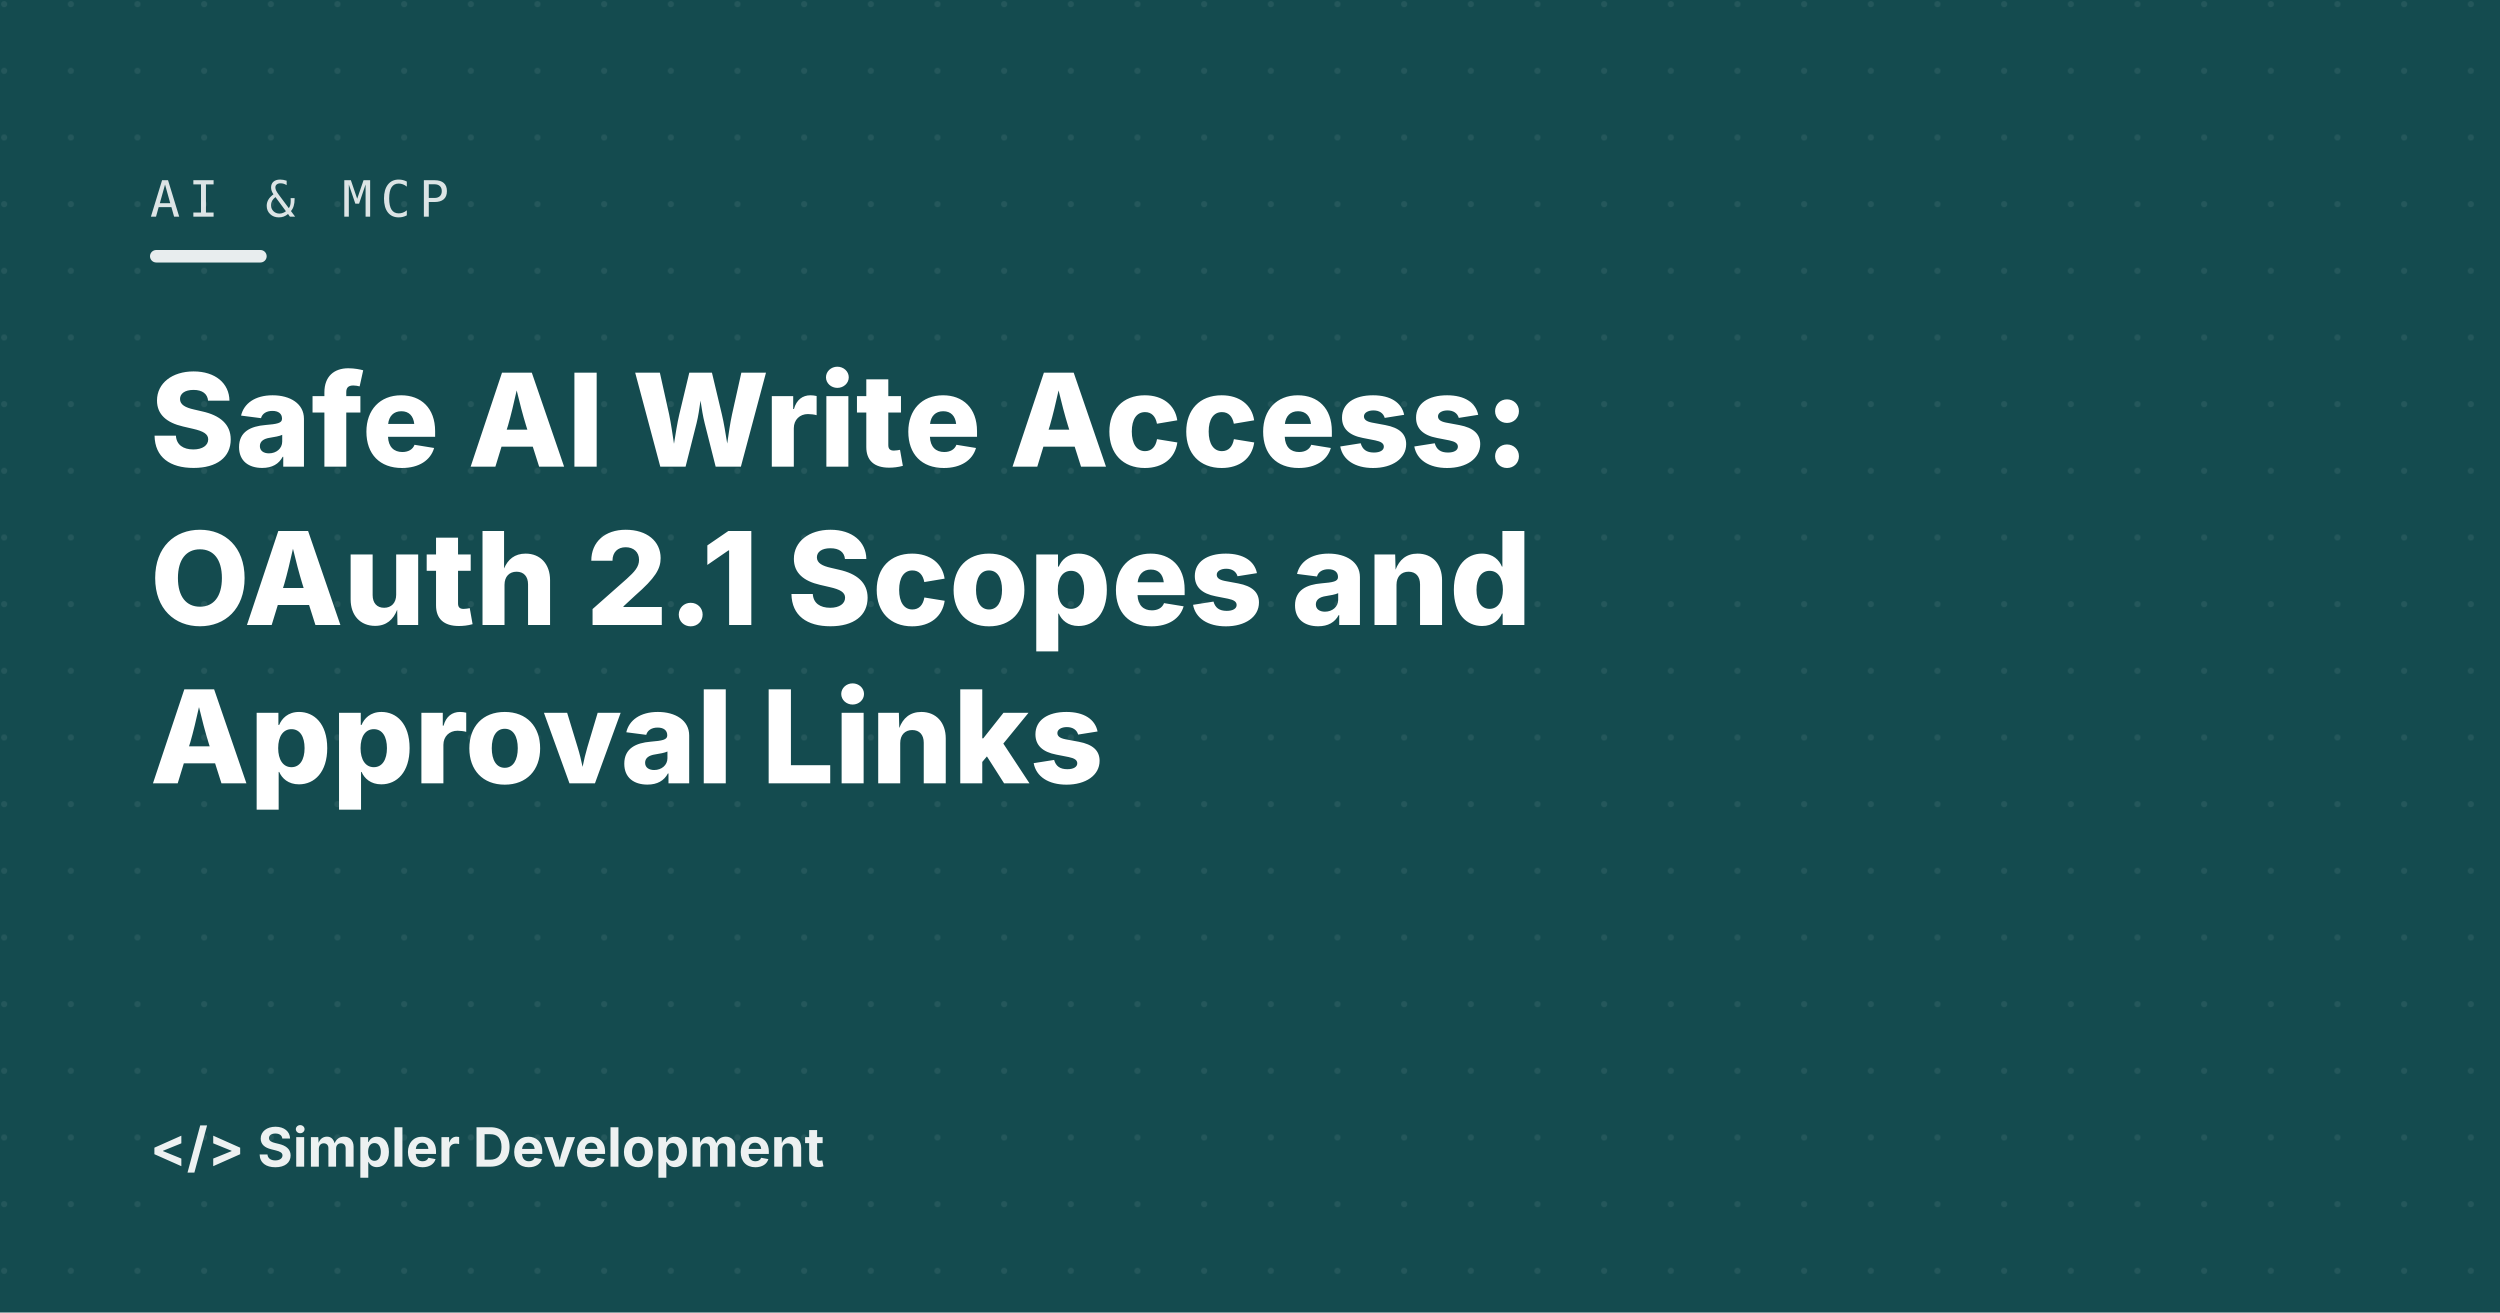
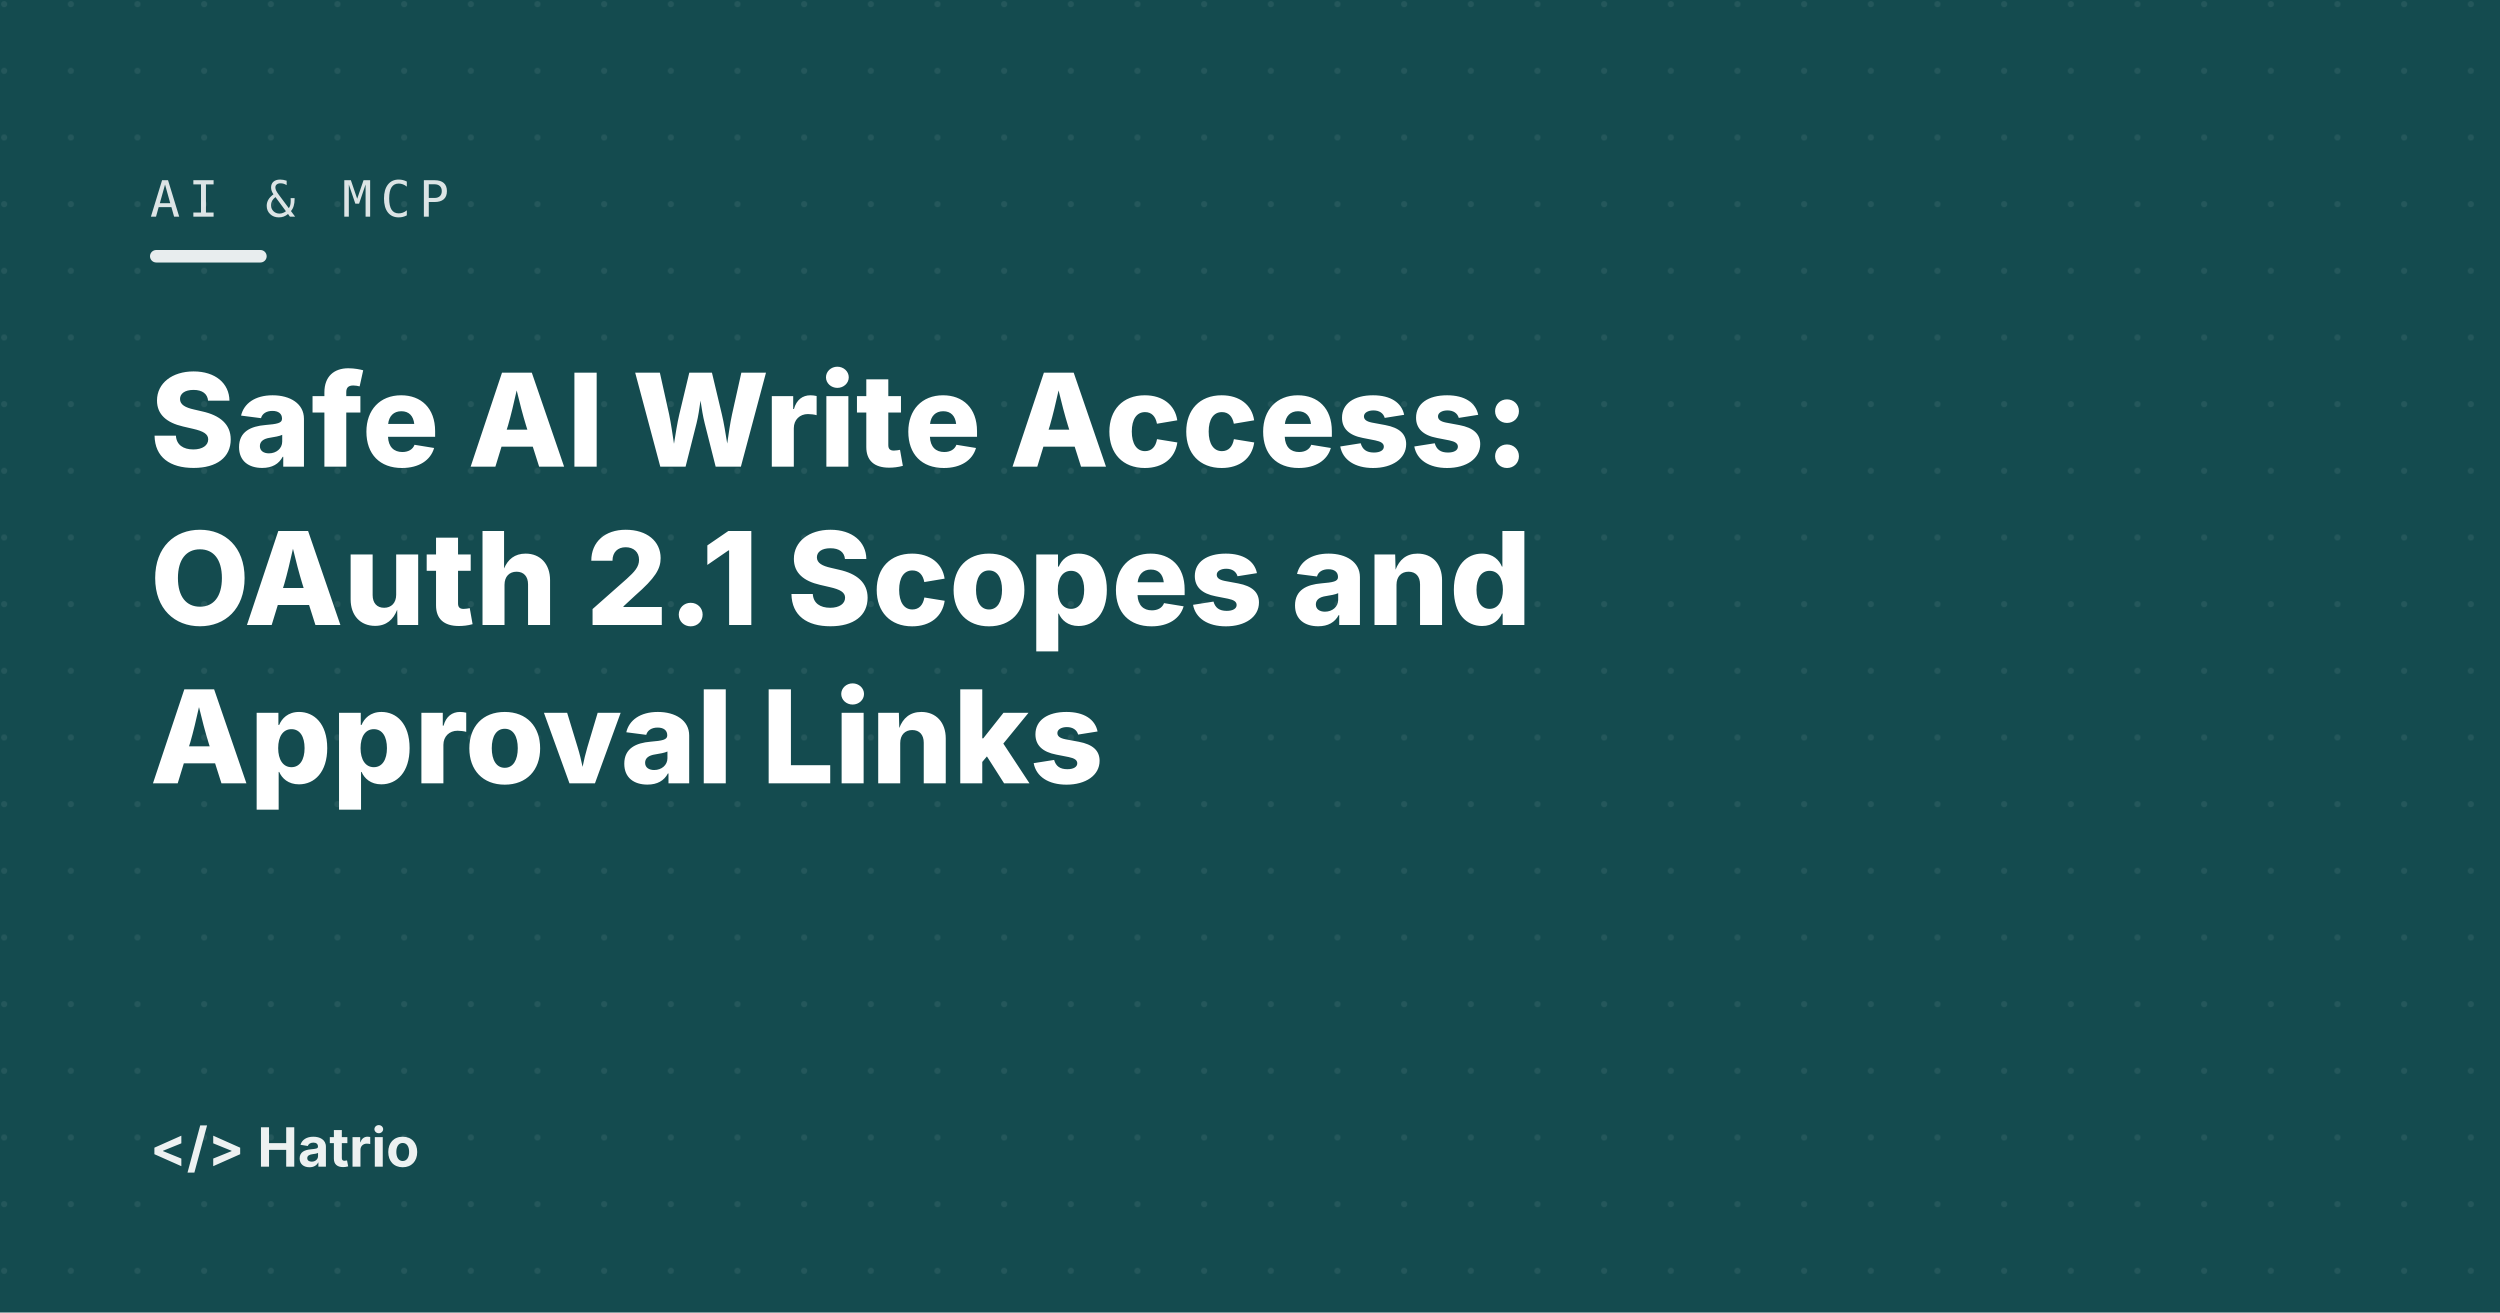
<svg xmlns="http://www.w3.org/2000/svg" width="1200" height="630" viewBox="0 0 1200 630" role="img" aria-label="Safe AI Write Access: OAuth 2.1 Scopes and Approval Links">
  <defs>
    <linearGradient id="bg" x1="0" y1="0" x2="1" y2="1">
      <stop offset="0" stop-color="#144B4F" />
      <stop offset="1" stop-color="#144B4F" />
    </linearGradient>
    <pattern id="dots" width="32" height="32" patternUnits="userSpaceOnUse">
      <circle cx="2" cy="2" r="1.5" fill="#ffffff" opacity="0.07" />
    </pattern>
  </defs>
  <rect width="1200" height="630" fill="url(#bg)" />
  <rect width="1200" height="630" fill="url(#dots)" />
  <rect x="72" y="120" width="56" height="6" rx="3" fill="#ffffff" opacity="0.9" />
  <text x="72" y="104" font-family="ui-monospace, SFMono-Regular, Menlo, monospace" font-size="24" letter-spacing="4" fill="#ffffff" opacity="0.85">AI &amp; MCP</text>
  <text x="72" y="224" font-family="Inter, Segoe UI, system-ui, sans-serif" font-size="62" font-weight="800" fill="#ffffff">Safe AI Write Access:</text>
  <text x="72" y="300" font-family="Inter, Segoe UI, system-ui, sans-serif" font-size="62" font-weight="800" fill="#ffffff">OAuth 2.1 Scopes and</text>
  <text x="72" y="376" font-family="Inter, Segoe UI, system-ui, sans-serif" font-size="62" font-weight="800" fill="#ffffff">Approval Links</text>
-   <text x="72" y="560" font-family="Inter, Segoe UI, system-ui, sans-serif" font-size="26" font-weight="700" fill="#ffffff" opacity="0.92">&lt;/&gt; Simpler Development</text>
+   <text x="72" y="560" font-family="Inter, Segoe UI, system-ui, sans-serif" font-size="26" font-weight="700" fill="#ffffff" opacity="0.92">&lt;/&gt; Hatrio</text>
</svg>
